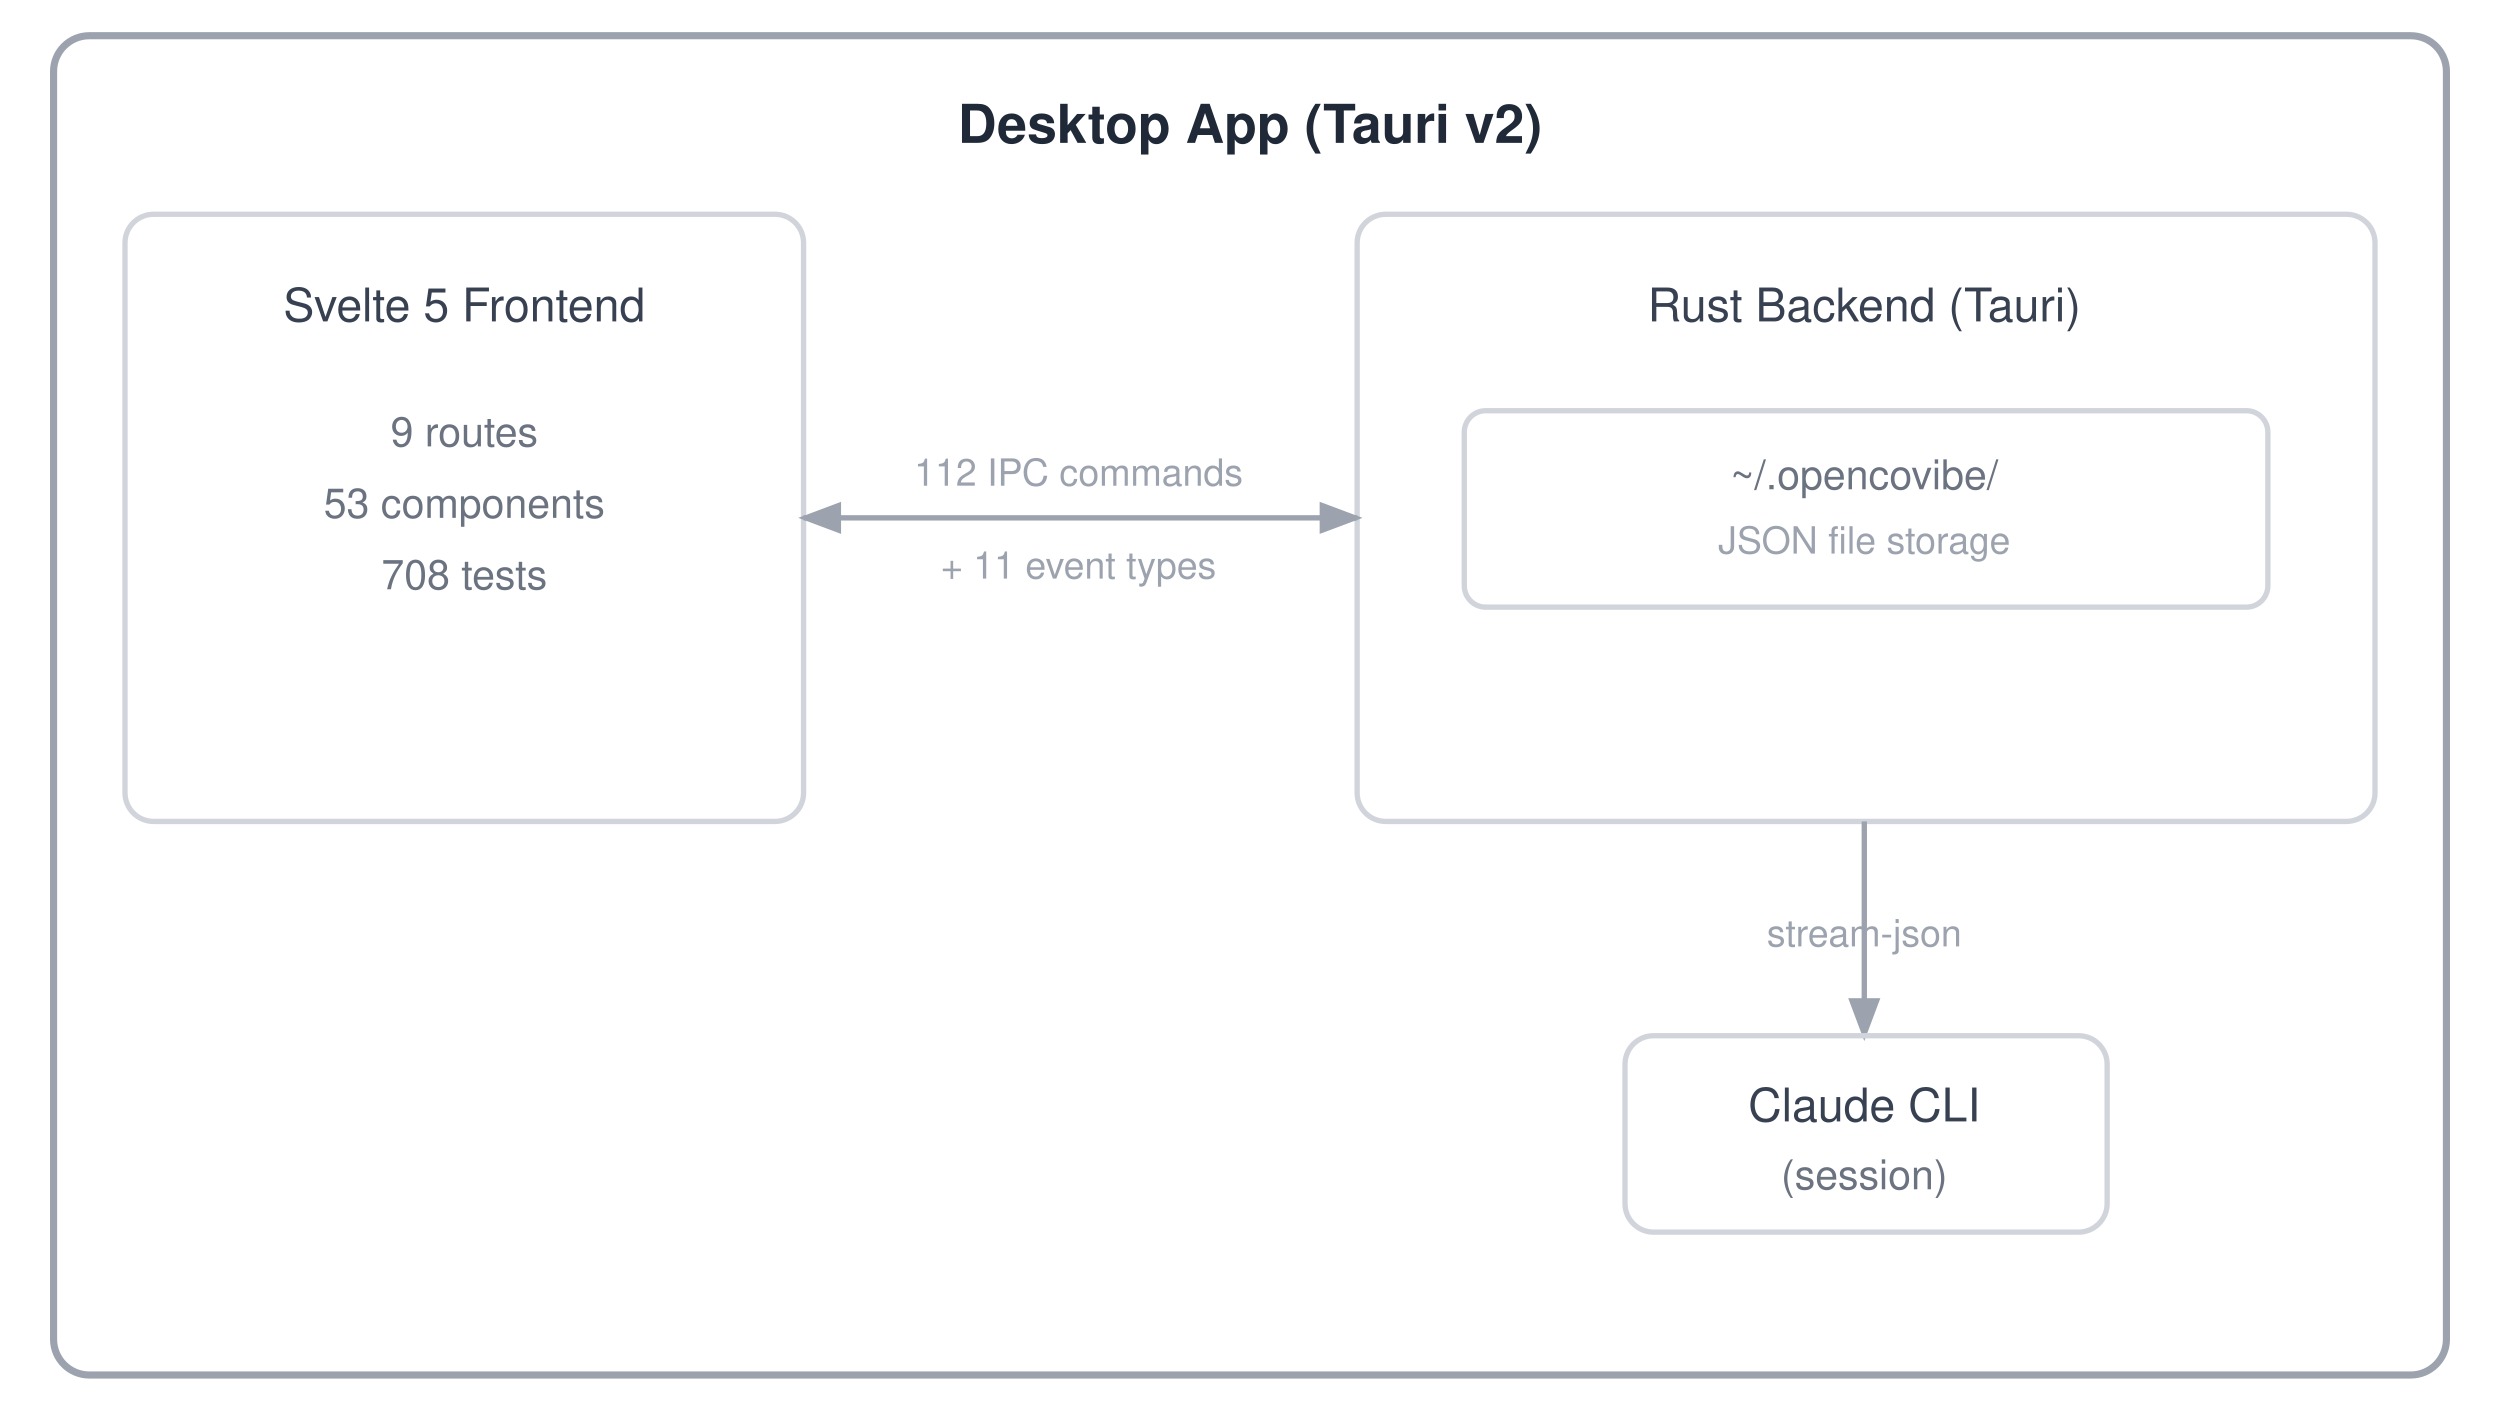
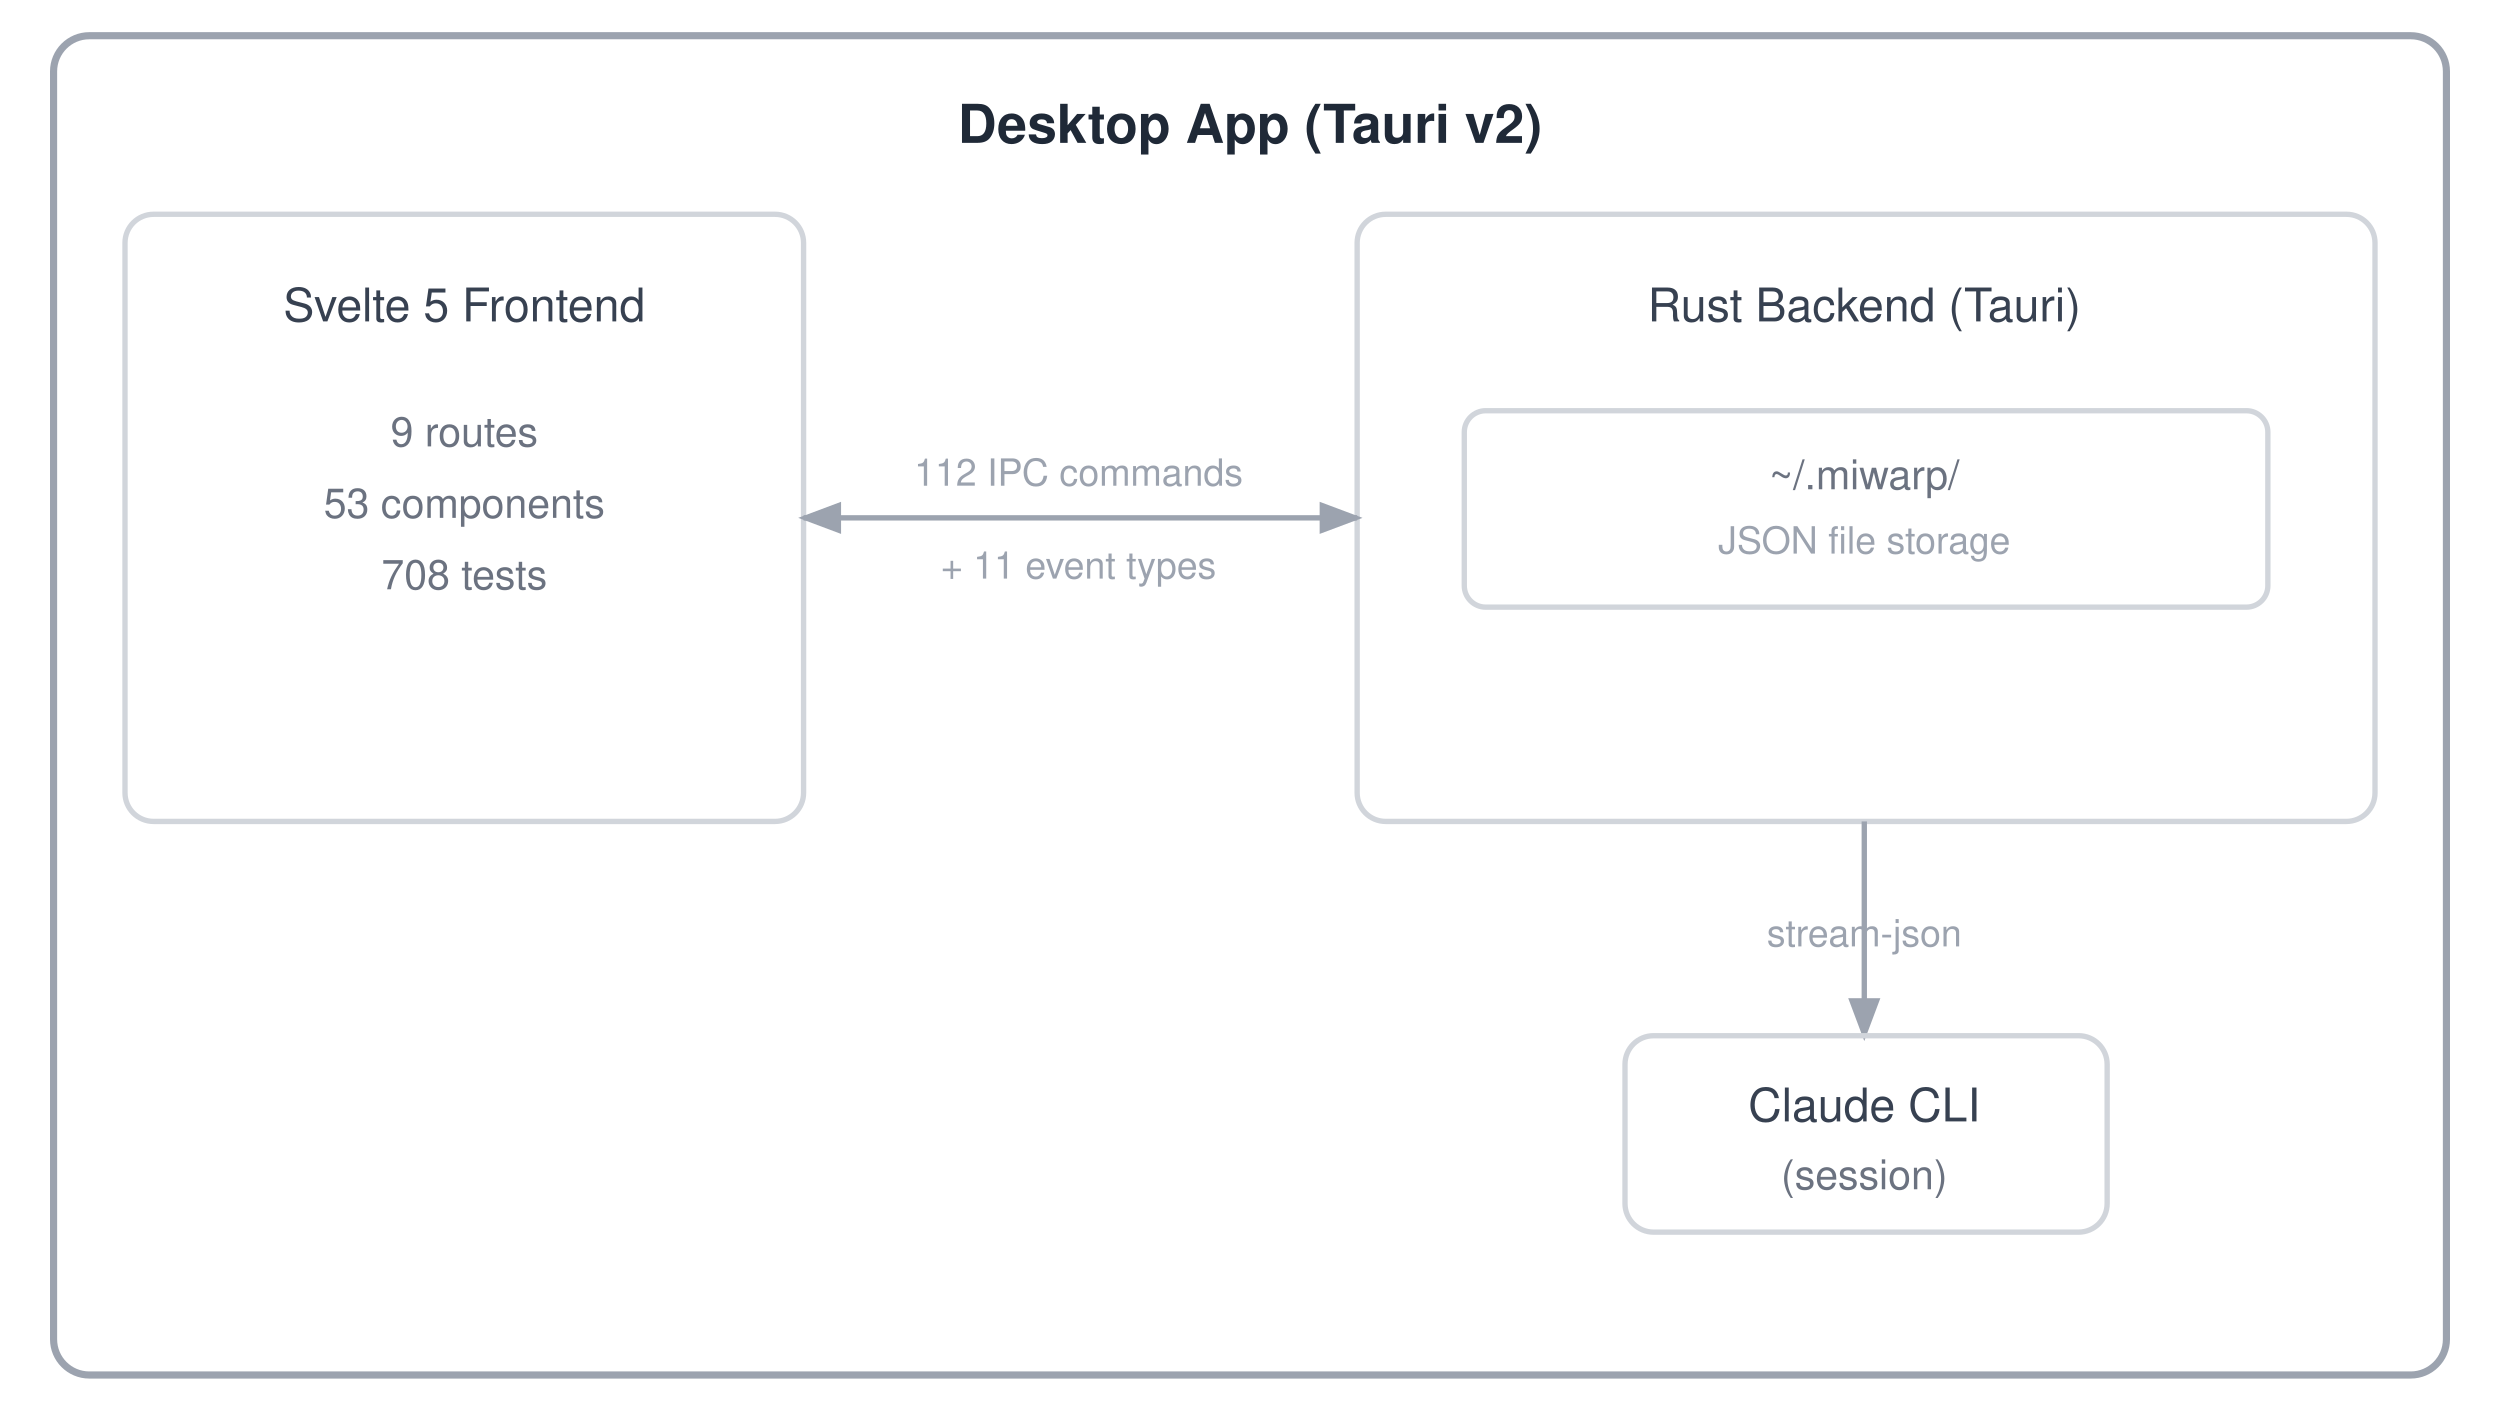
<svg xmlns="http://www.w3.org/2000/svg" viewBox="0 0 700 395">
  <style>
    text { font-family: -apple-system, BlinkMacSystemFont, 'Segoe UI', Helvetica, Arial, sans-serif; }
    .t-title { font-size: 15px; font-weight: 600; }
    .t-head { font-size: 13px; font-weight: 500; }
    .t-body { font-size: 11.5px; }
    .t-sm { font-size: 10.5px; }
    .outer { fill: none; stroke-width: 2; }
    .box { fill: none; stroke-width: 1.5; }
    .ln { fill: none; stroke-width: 1.5; }

    .outer { stroke: #9ca3af; }
    .box { stroke: #d1d5db; }
    .t-title { fill: #1f2937; }
    .t-head { fill: #374151; }
    .t-body { fill: #6b7280; }
    .t-sm { fill: #9ca3af; }
    .ln { stroke: #9ca3af; }
    .ah { fill: #9ca3af; }

    @media (prefers-color-scheme: dark) {
      .outer { stroke: #484f58; }
      .box { stroke: #30363d; }
      .t-title { fill: #e6edf3; }
      .t-head { fill: #c9d1d9; }
      .t-body { fill: #8b949e; }
      .t-sm { fill: #6e7681; }
      .ln { stroke: #484f58; }
      .ah { fill: #484f58; }
    }
  </style>
  <defs>
    <marker id="a" markerWidth="8" markerHeight="6" refX="7" refY="3" orient="auto">
      <polygon class="ah" points="0 0,8 3,0 6" />
    </marker>
    <marker id="ar" markerWidth="8" markerHeight="6" refX="1" refY="3" orient="auto">
      <polygon class="ah" points="8 0,0 3,8 6" />
    </marker>
  </defs>
  <rect class="outer" x="15" y="10" width="670" height="375" rx="10" />
  <text class="t-title" x="350" y="40" text-anchor="middle">Desktop App (Tauri v2)</text>
  <rect class="box" x="35" y="60" width="190" height="170" rx="8" />
  <text class="t-head" x="130" y="90" text-anchor="middle">Svelte 5 Frontend</text>
  <text class="t-body" x="130" y="125" text-anchor="middle">9 routes</text>
  <text class="t-body" x="130" y="145" text-anchor="middle">53 components</text>
  <text class="t-body" x="130" y="165" text-anchor="middle">708 tests</text>
  <rect class="box" x="380" y="60" width="285" height="170" rx="8" />
  <text class="t-head" x="522" y="90" text-anchor="middle">Rust Backend (Tauri)</text>
  <rect class="box" x="410" y="115" width="225" height="55" rx="6" />
-   <text class="t-body" x="522" y="137" text-anchor="middle">~/.opencovibe/</text>
+   <text class="t-body" x="522" y="137" text-anchor="middle">~/.miwarp/</text>
  <text class="t-sm" x="522" y="155" text-anchor="middle">JSON file storage</text>
  <line class="ln" x1="225" y1="145" x2="380" y2="145" marker-start="url(#ar)" marker-end="url(#a)" />
  <text class="t-sm" x="302" y="136" text-anchor="middle">112 IPC commands</text>
  <text class="t-sm" x="302" y="162" text-anchor="middle">+ 11 event types</text>
  <line class="ln" x1="522" y1="230" x2="522" y2="290" marker-end="url(#a)" />
  <text class="t-sm" x="522" y="265" text-anchor="middle">stream-json</text>
  <rect class="box" x="455" y="290" width="135" height="55" rx="8" />
  <text class="t-head" x="522" y="314" text-anchor="middle">Claude CLI</text>
  <text class="t-body" x="522" y="333" text-anchor="middle">(session)</text>
</svg>
